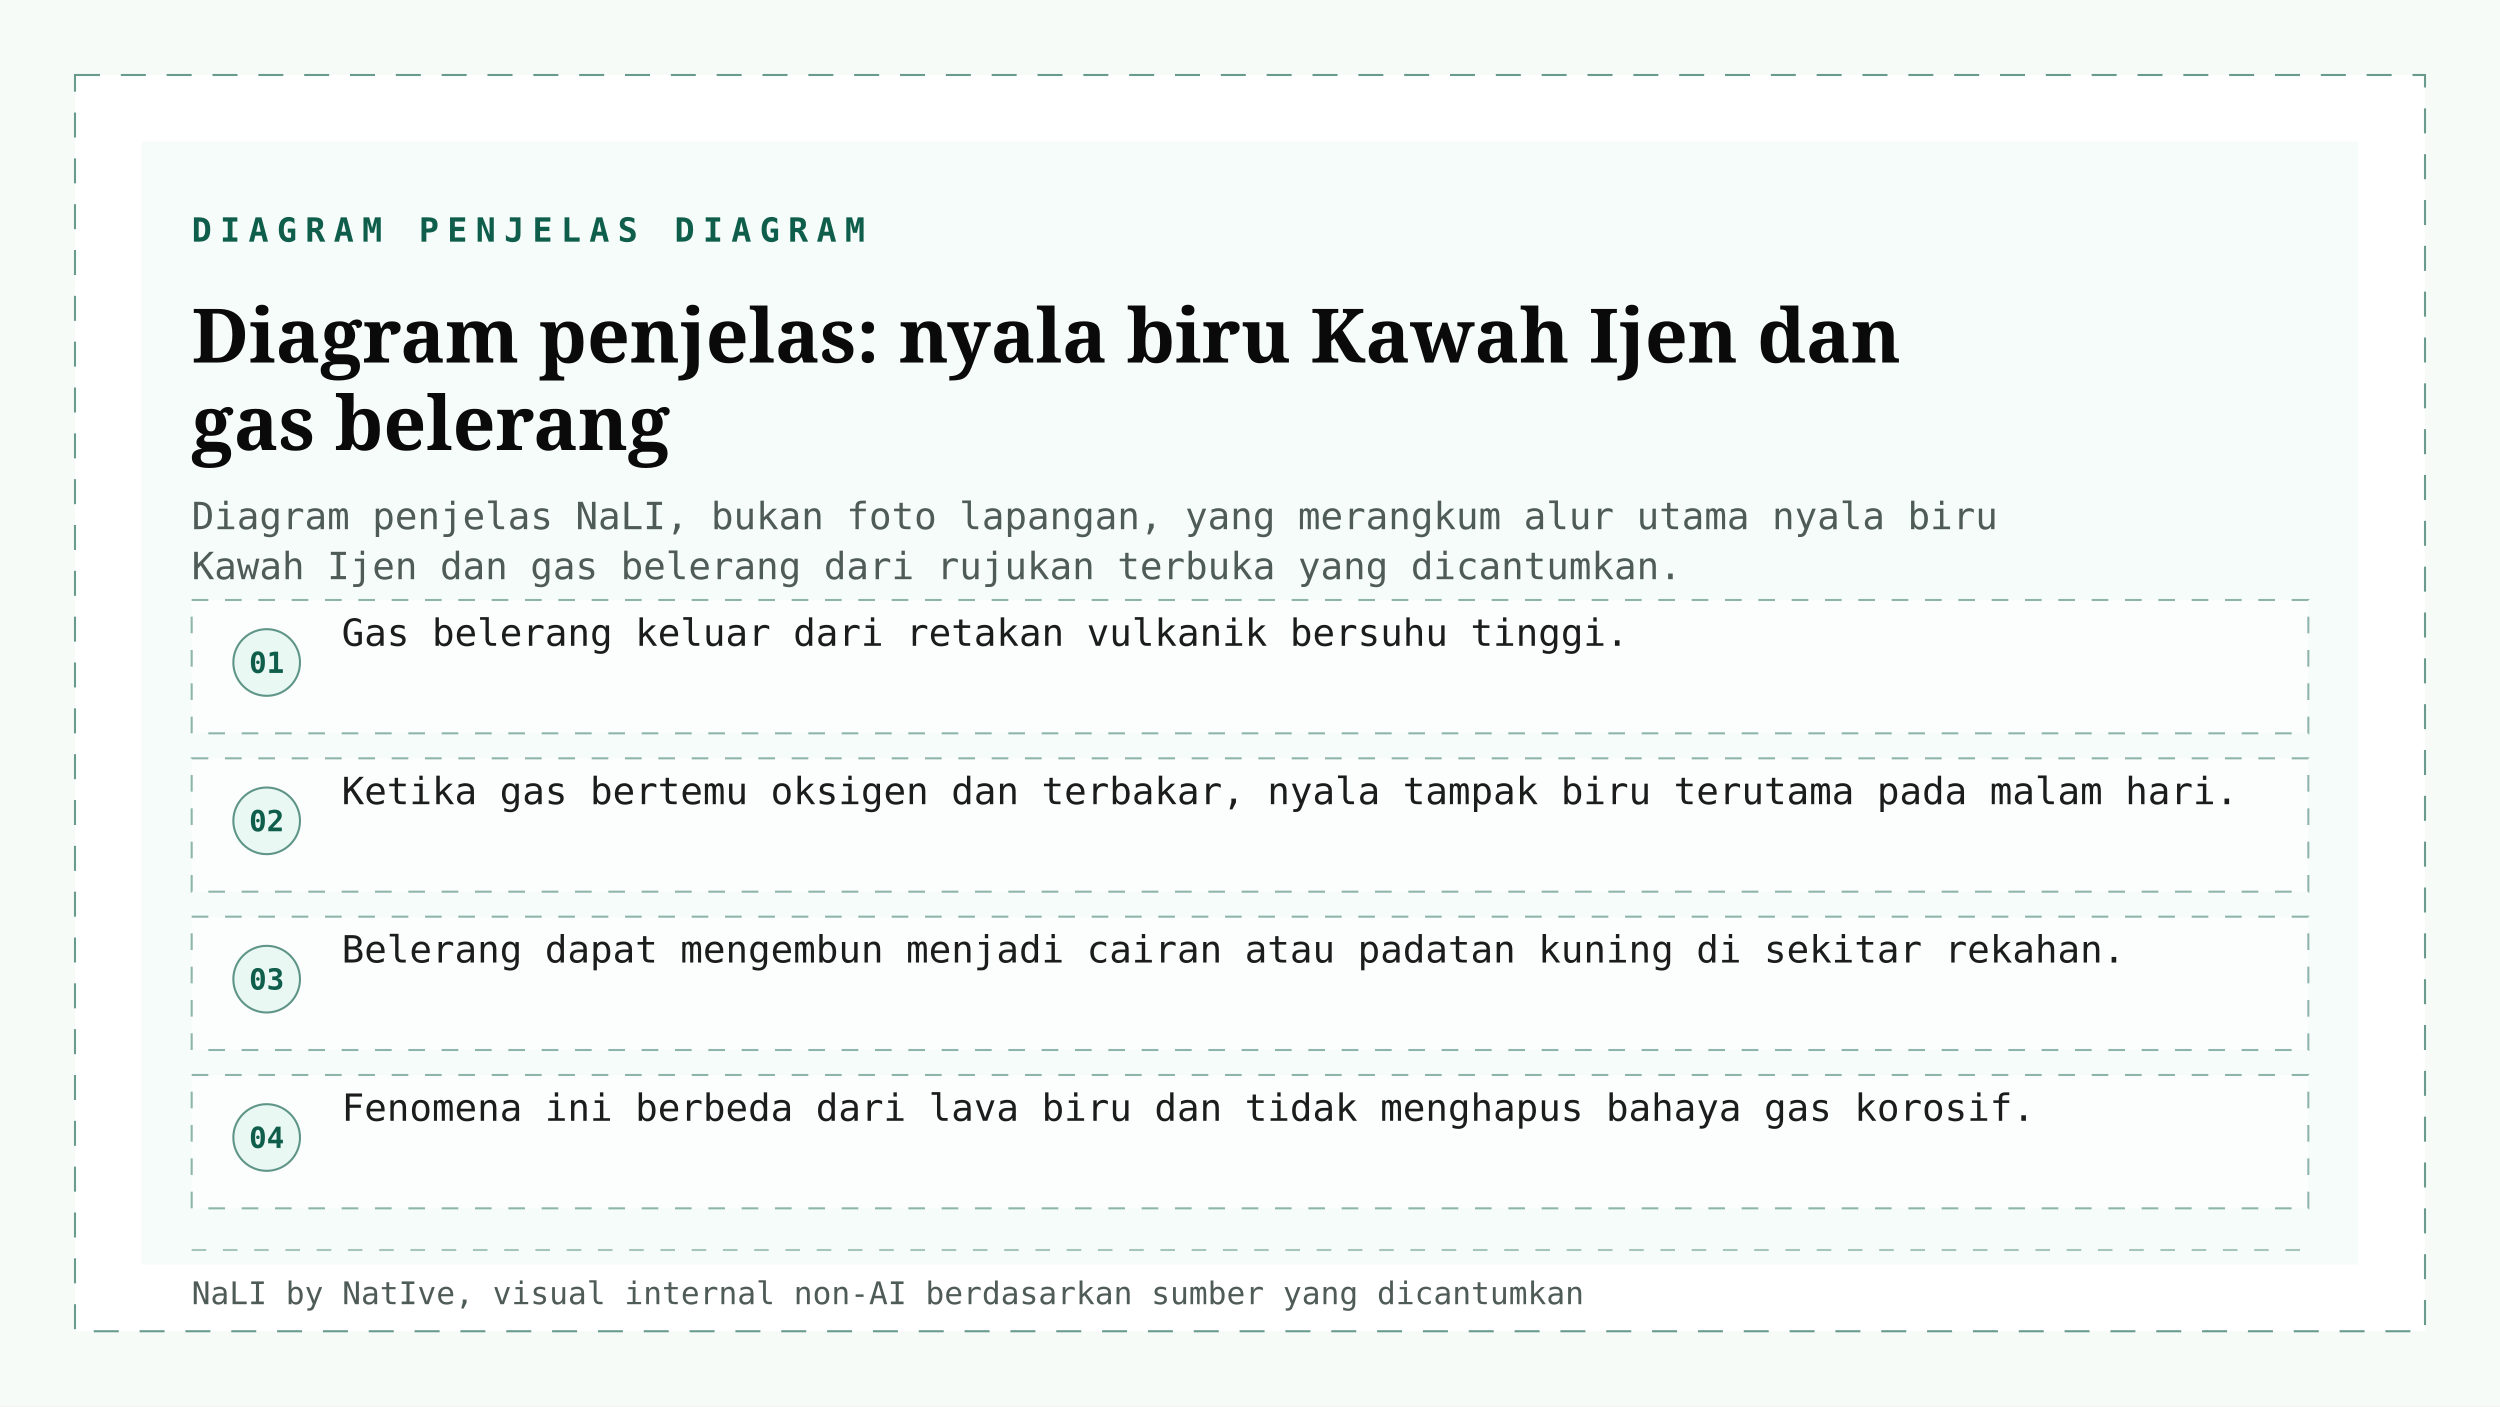
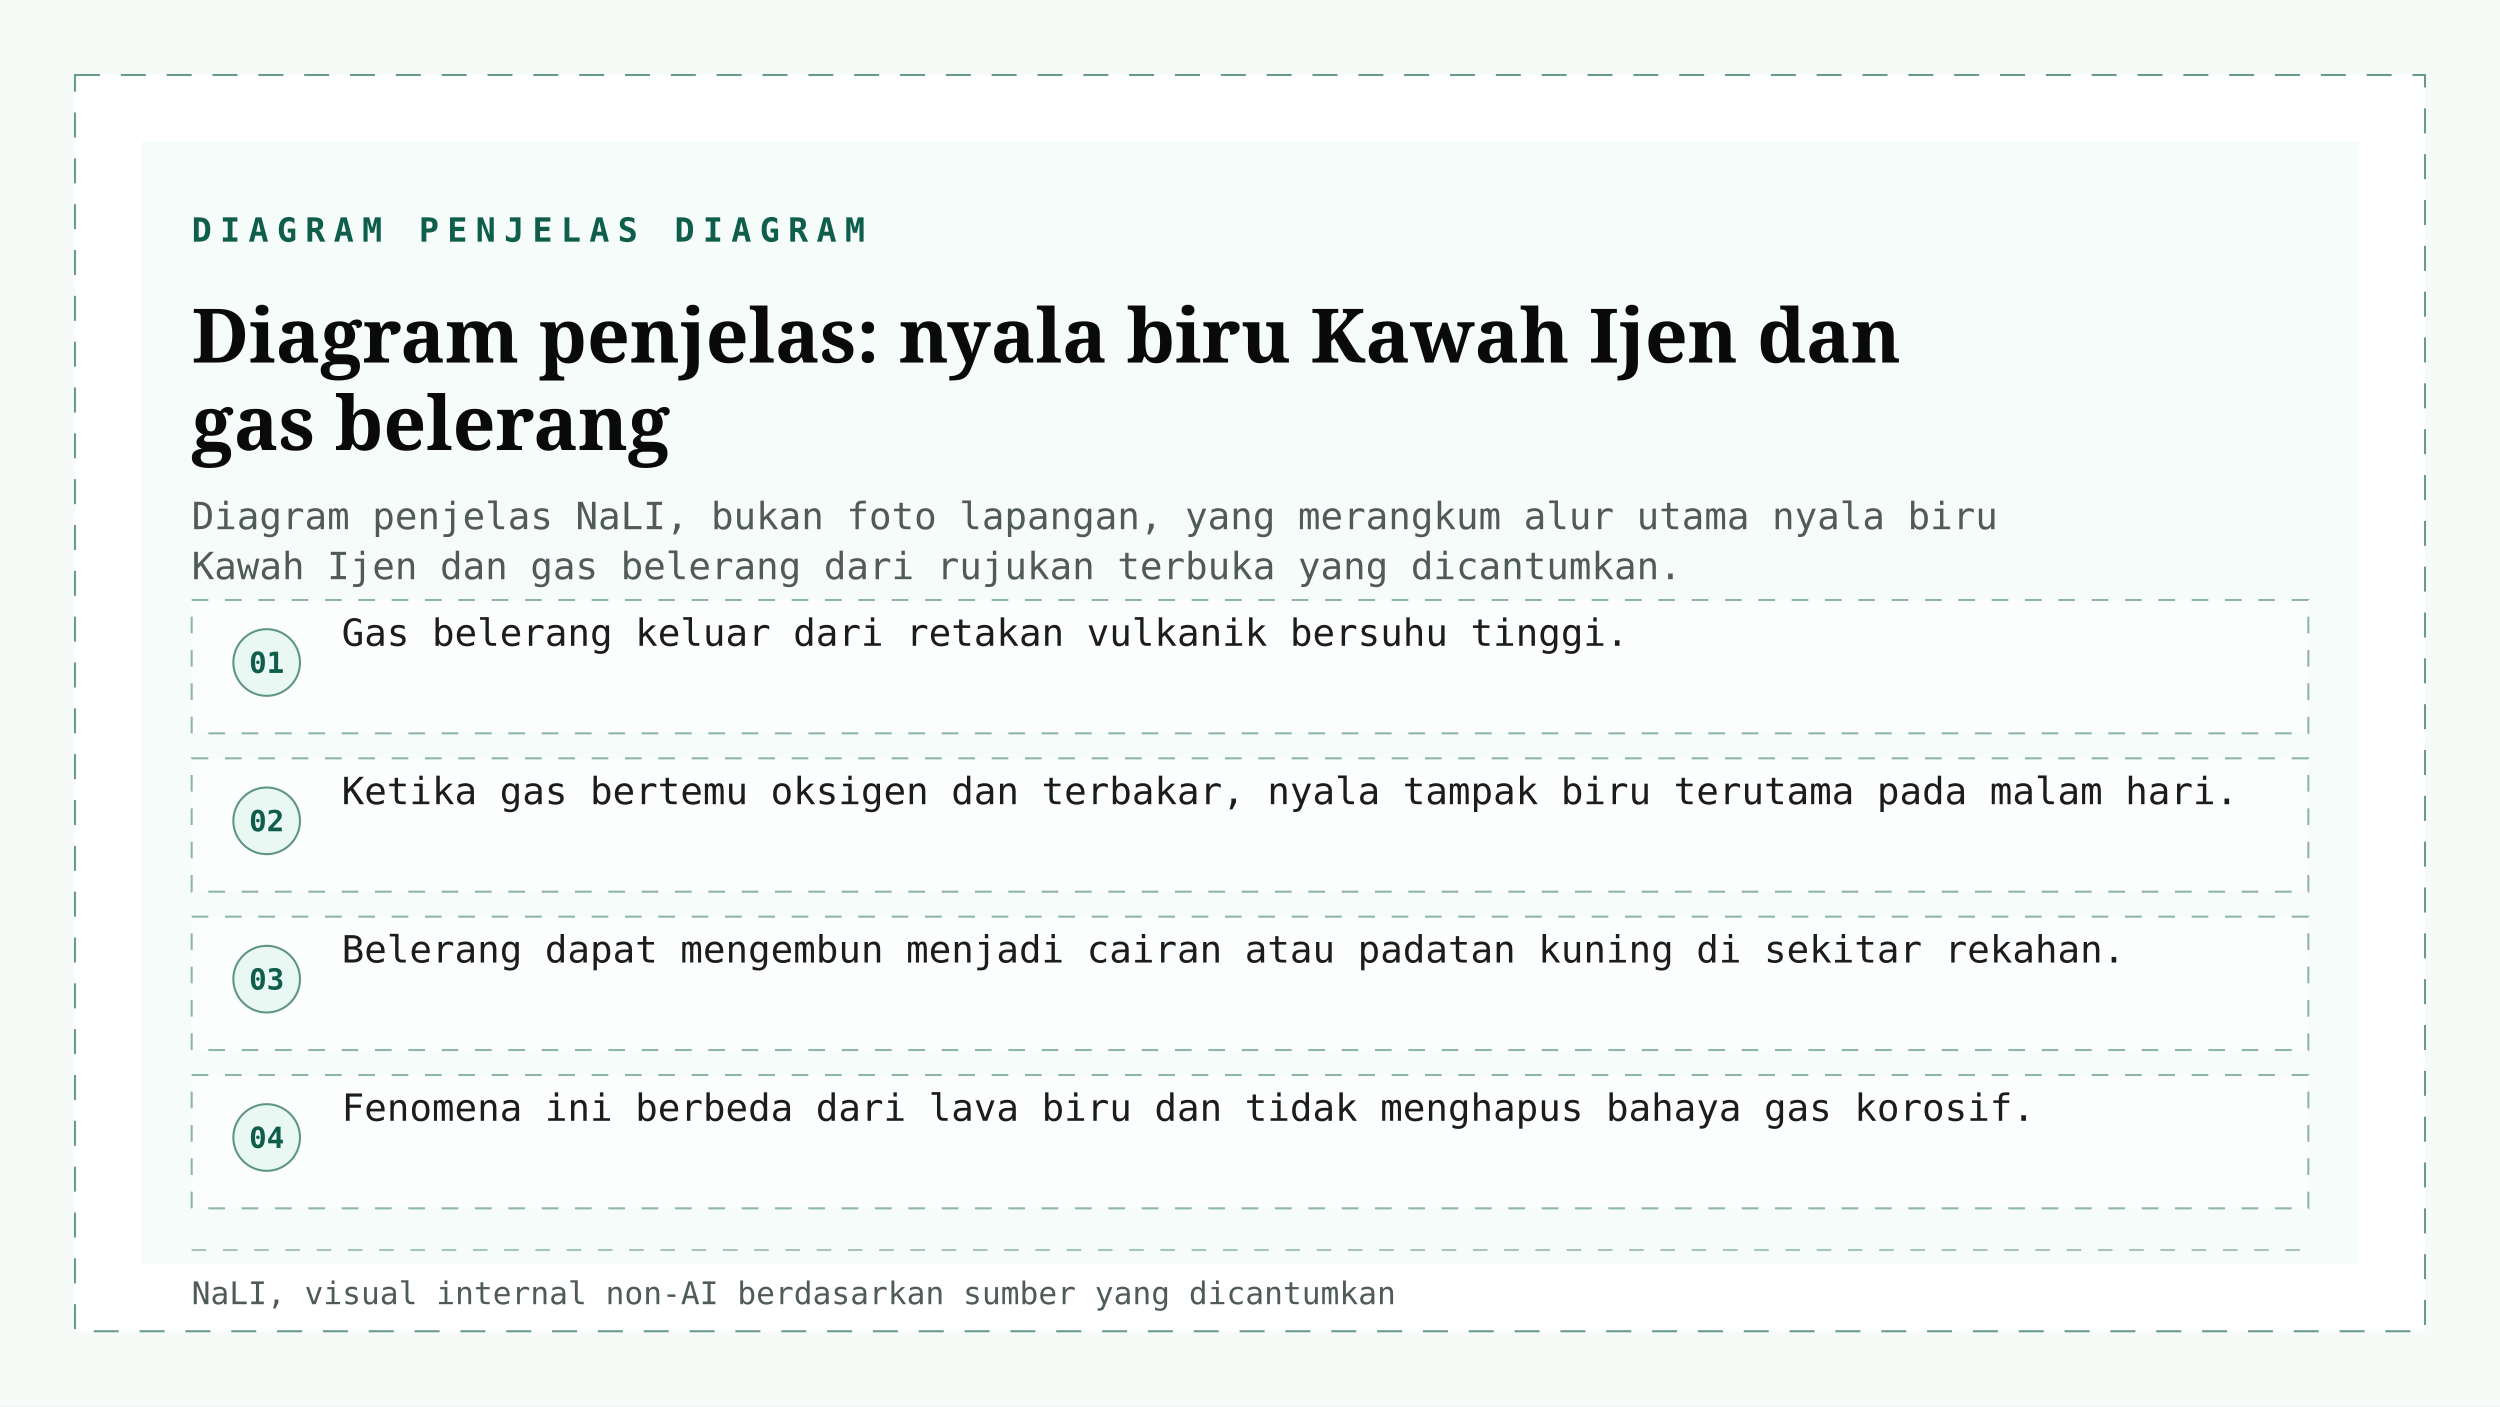
<svg xmlns="http://www.w3.org/2000/svg" viewBox="0 0 1200 675" role="img" aria-label="Diagram penjelas: nyala biru Kawah Ijen dan gas belerang">
  <rect width="1200" height="675" fill="#f7fbf8" />
  <rect x="36" y="36" width="1128" height="603" fill="#ffffff" stroke="#0f5e4b" stroke-opacity="0.62" stroke-dasharray="12 10" />
  <rect x="68" y="68" width="1064" height="539" fill="#eaf8f3" fill-opacity="0.42" />
  <text x="92" y="116" font-family="ui-monospace, SFMono-Regular, Menlo, monospace" font-size="16" font-weight="700" letter-spacing="4" fill="#0f5e4b">DIAGRAM PENJELAS DIAGRAM</text>
  <text x="92" y="174" font-family="Georgia, serif" font-size="36" font-weight="700" fill="#0a0a0a">
    <tspan x="92" dy="0">Diagram penjelas: nyala biru Kawah Ijen dan</tspan>
    <tspan x="92" dy="42">gas belerang</tspan>
  </text>
  <text x="92" y="254" font-family="ui-monospace, SFMono-Regular, Menlo, monospace" font-size="18" font-weight="400" fill="#4f5b57">
    <tspan x="92" dy="0">Diagram penjelas NaLI, bukan foto lapangan, yang merangkum alur utama nyala biru</tspan>
    <tspan x="92" dy="24">Kawah Ijen dan gas belerang dari rujukan terbuka yang dicantumkan.</tspan>
  </text>
  <g>
    <rect x="92" y="288" width="1016" height="64" fill="#ffffff" fill-opacity="0.66" stroke="#0f5e4b" stroke-opacity="0.45" stroke-dasharray="8 8" />
    <circle cx="128" cy="318" r="16" fill="#eaf8f3" stroke="#0f5e4b" stroke-opacity="0.65" />
    <text x="128" y="323" text-anchor="middle" font-family="ui-monospace, SFMono-Regular, Menlo, monospace" font-size="14" font-weight="700" fill="#0f5e4b">01</text>
    <text x="164" y="310" font-family="ui-monospace, SFMono-Regular, Menlo, monospace" font-size="18" font-weight="400" fill="#1c1c1c">
      <tspan x="164" dy="0">Gas belerang keluar dari retakan vulkanik bersuhu tinggi.</tspan>
    </text>
  </g>
  <g>
    <rect x="92" y="364" width="1016" height="64" fill="#ffffff" fill-opacity="0.66" stroke="#0f5e4b" stroke-opacity="0.45" stroke-dasharray="8 8" />
    <circle cx="128" cy="394" r="16" fill="#eaf8f3" stroke="#0f5e4b" stroke-opacity="0.65" />
    <text x="128" y="399" text-anchor="middle" font-family="ui-monospace, SFMono-Regular, Menlo, monospace" font-size="14" font-weight="700" fill="#0f5e4b">02</text>
    <text x="164" y="386" font-family="ui-monospace, SFMono-Regular, Menlo, monospace" font-size="18" font-weight="400" fill="#1c1c1c">
      <tspan x="164" dy="0">Ketika gas bertemu oksigen dan terbakar, nyala tampak biru terutama pada malam hari.</tspan>
    </text>
  </g>
  <g>
    <rect x="92" y="440" width="1016" height="64" fill="#ffffff" fill-opacity="0.66" stroke="#0f5e4b" stroke-opacity="0.45" stroke-dasharray="8 8" />
    <circle cx="128" cy="470" r="16" fill="#eaf8f3" stroke="#0f5e4b" stroke-opacity="0.65" />
    <text x="128" y="475" text-anchor="middle" font-family="ui-monospace, SFMono-Regular, Menlo, monospace" font-size="14" font-weight="700" fill="#0f5e4b">03</text>
    <text x="164" y="462" font-family="ui-monospace, SFMono-Regular, Menlo, monospace" font-size="18" font-weight="400" fill="#1c1c1c">
      <tspan x="164" dy="0">Belerang dapat mengembun menjadi cairan atau padatan kuning di sekitar rekahan.</tspan>
    </text>
  </g>
  <g>
    <rect x="92" y="516" width="1016" height="64" fill="#ffffff" fill-opacity="0.66" stroke="#0f5e4b" stroke-opacity="0.45" stroke-dasharray="8 8" />
    <circle cx="128" cy="546" r="16" fill="#eaf8f3" stroke="#0f5e4b" stroke-opacity="0.65" />
    <text x="128" y="551" text-anchor="middle" font-family="ui-monospace, SFMono-Regular, Menlo, monospace" font-size="14" font-weight="700" fill="#0f5e4b">04</text>
    <text x="164" y="538" font-family="ui-monospace, SFMono-Regular, Menlo, monospace" font-size="18" font-weight="400" fill="#1c1c1c">
      <tspan x="164" dy="0">Fenomena ini berbeda dari lava biru dan tidak menghapus bahaya gas korosif.</tspan>
    </text>
  </g>
  <line x1="92" y1="600" x2="1108" y2="600" stroke="#0f5e4b" stroke-opacity="0.35" stroke-dasharray="7 8" />
-   <text x="92" y="626" font-family="ui-monospace, SFMono-Regular, Menlo, monospace" font-size="15" fill="#4f5b57">NaLI by NatIve, visual internal non-AI berdasarkan sumber yang dicantumkan</text>
+   <text x="92" y="626" font-family="ui-monospace, SFMono-Regular, Menlo, monospace" font-size="15" fill="#4f5b57">NaLI, visual internal non-AI berdasarkan sumber yang dicantumkan</text>
</svg>
